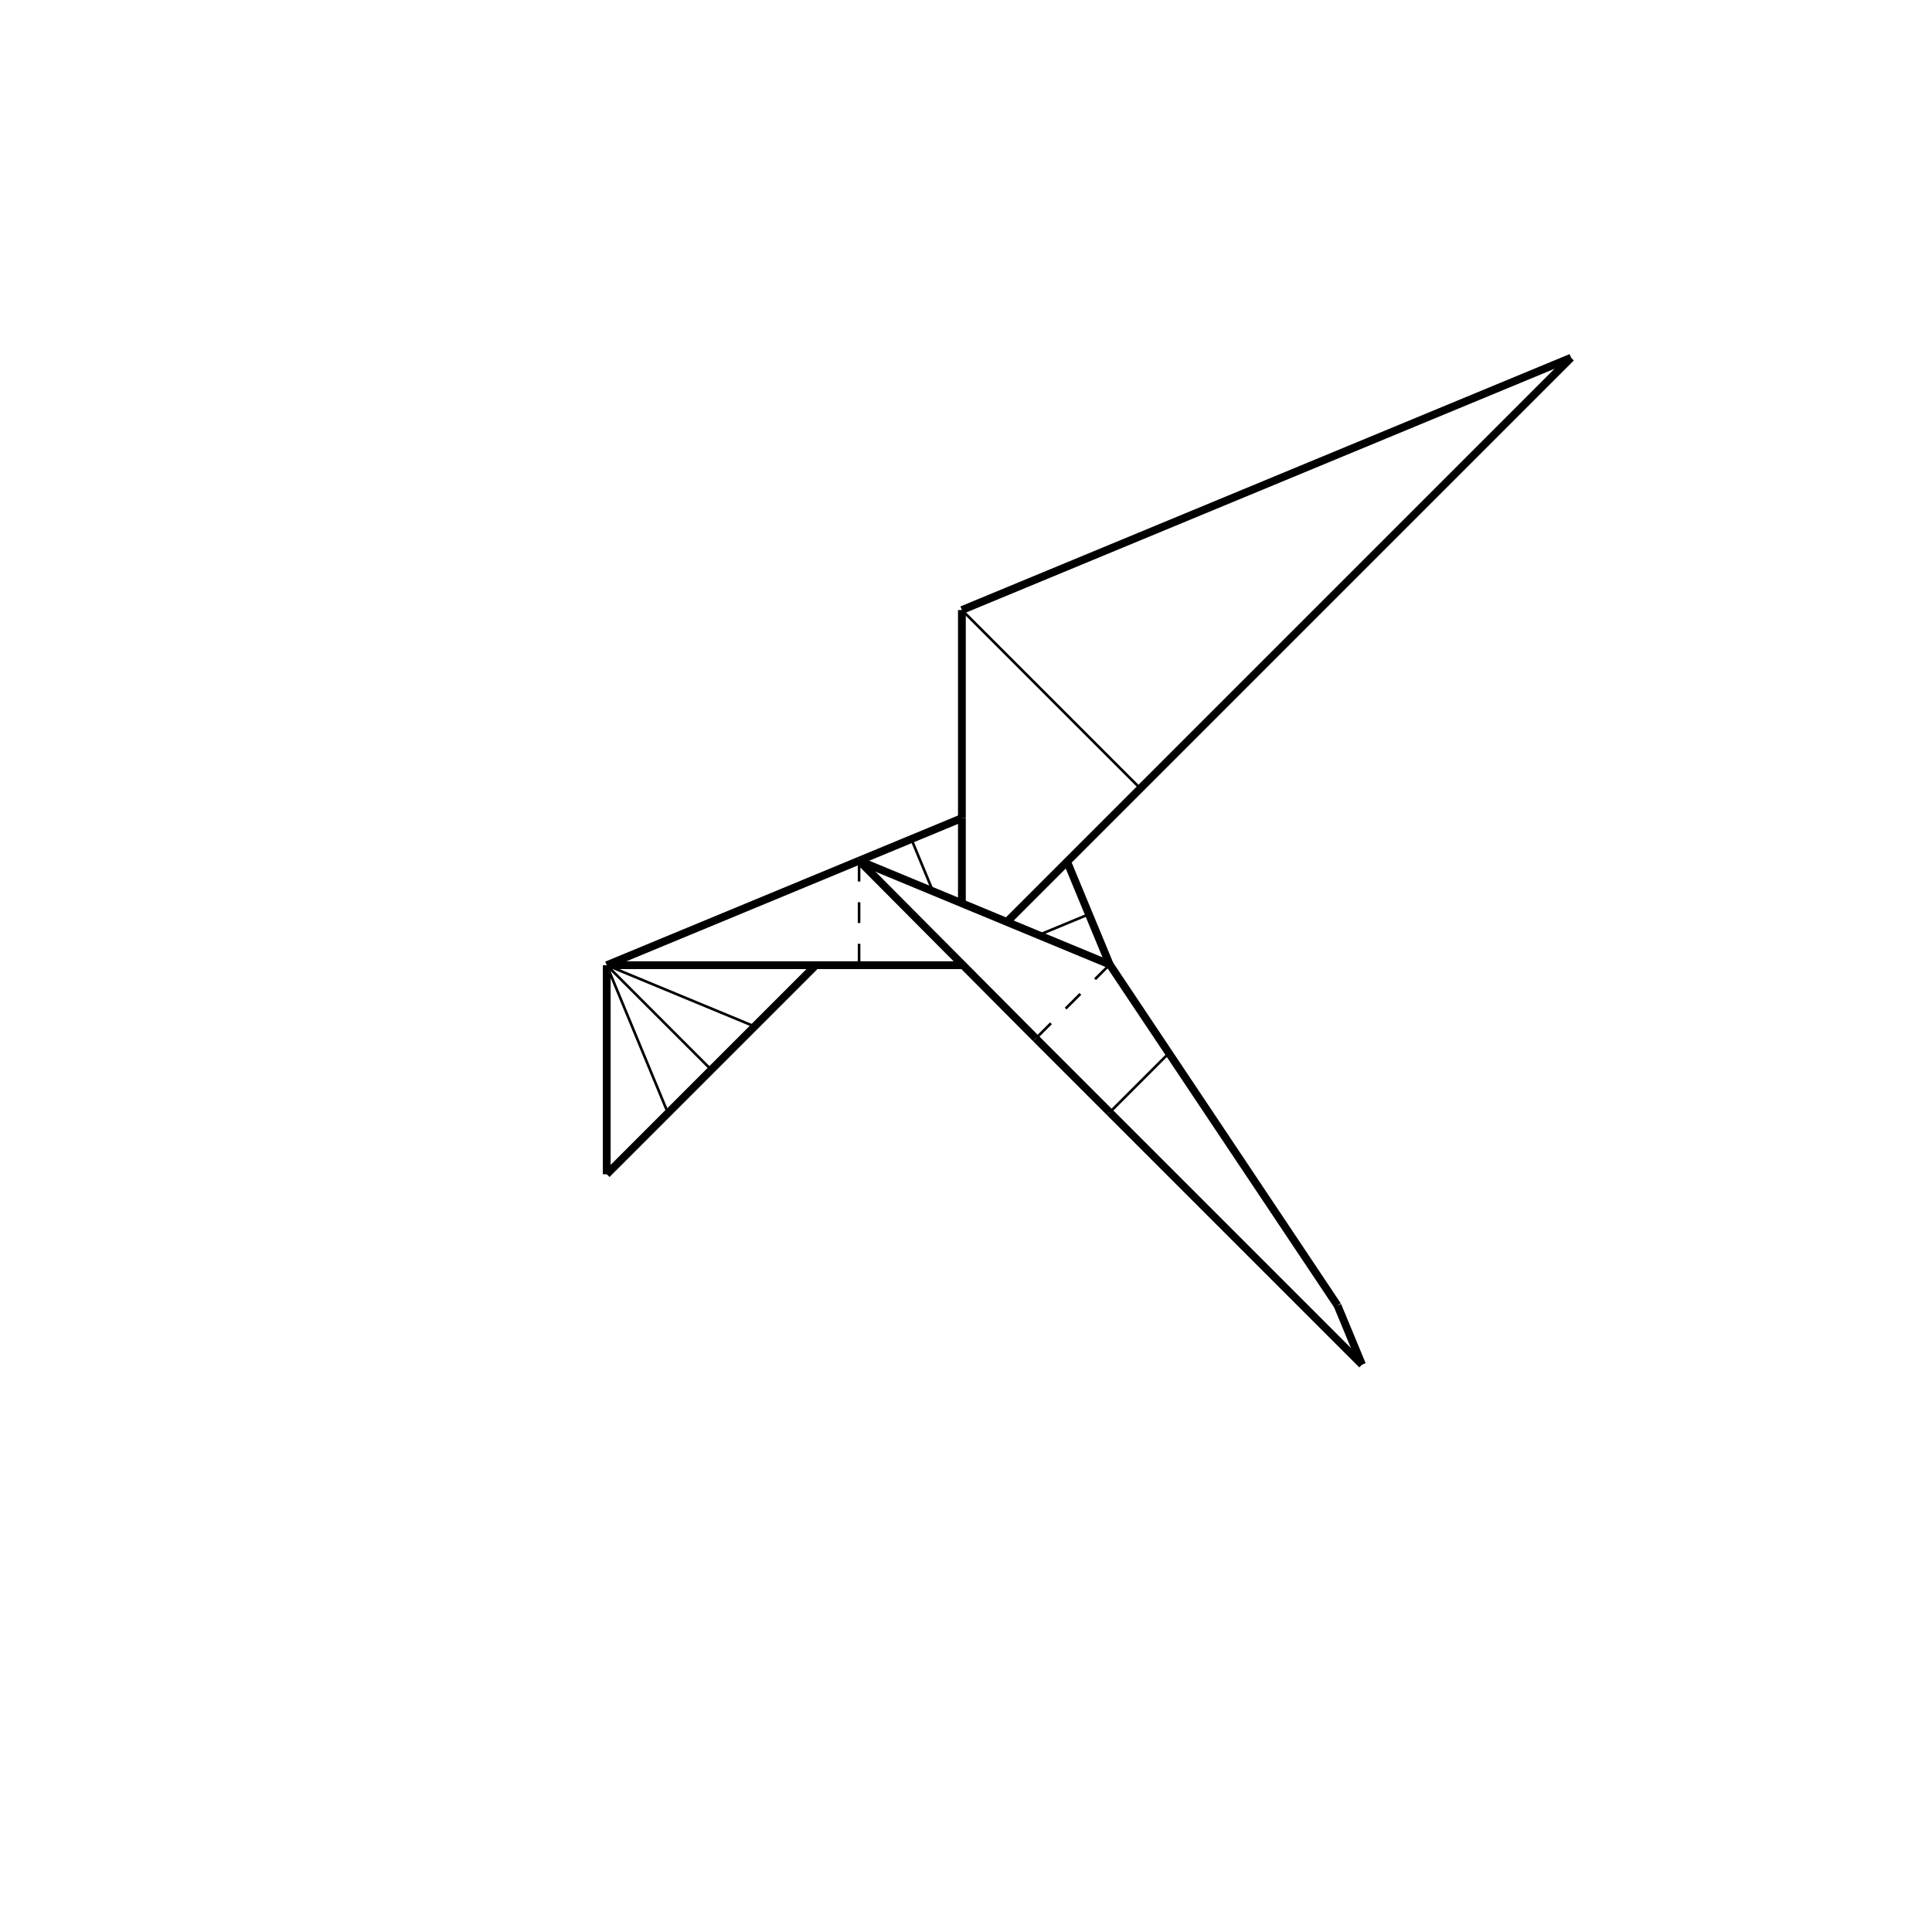
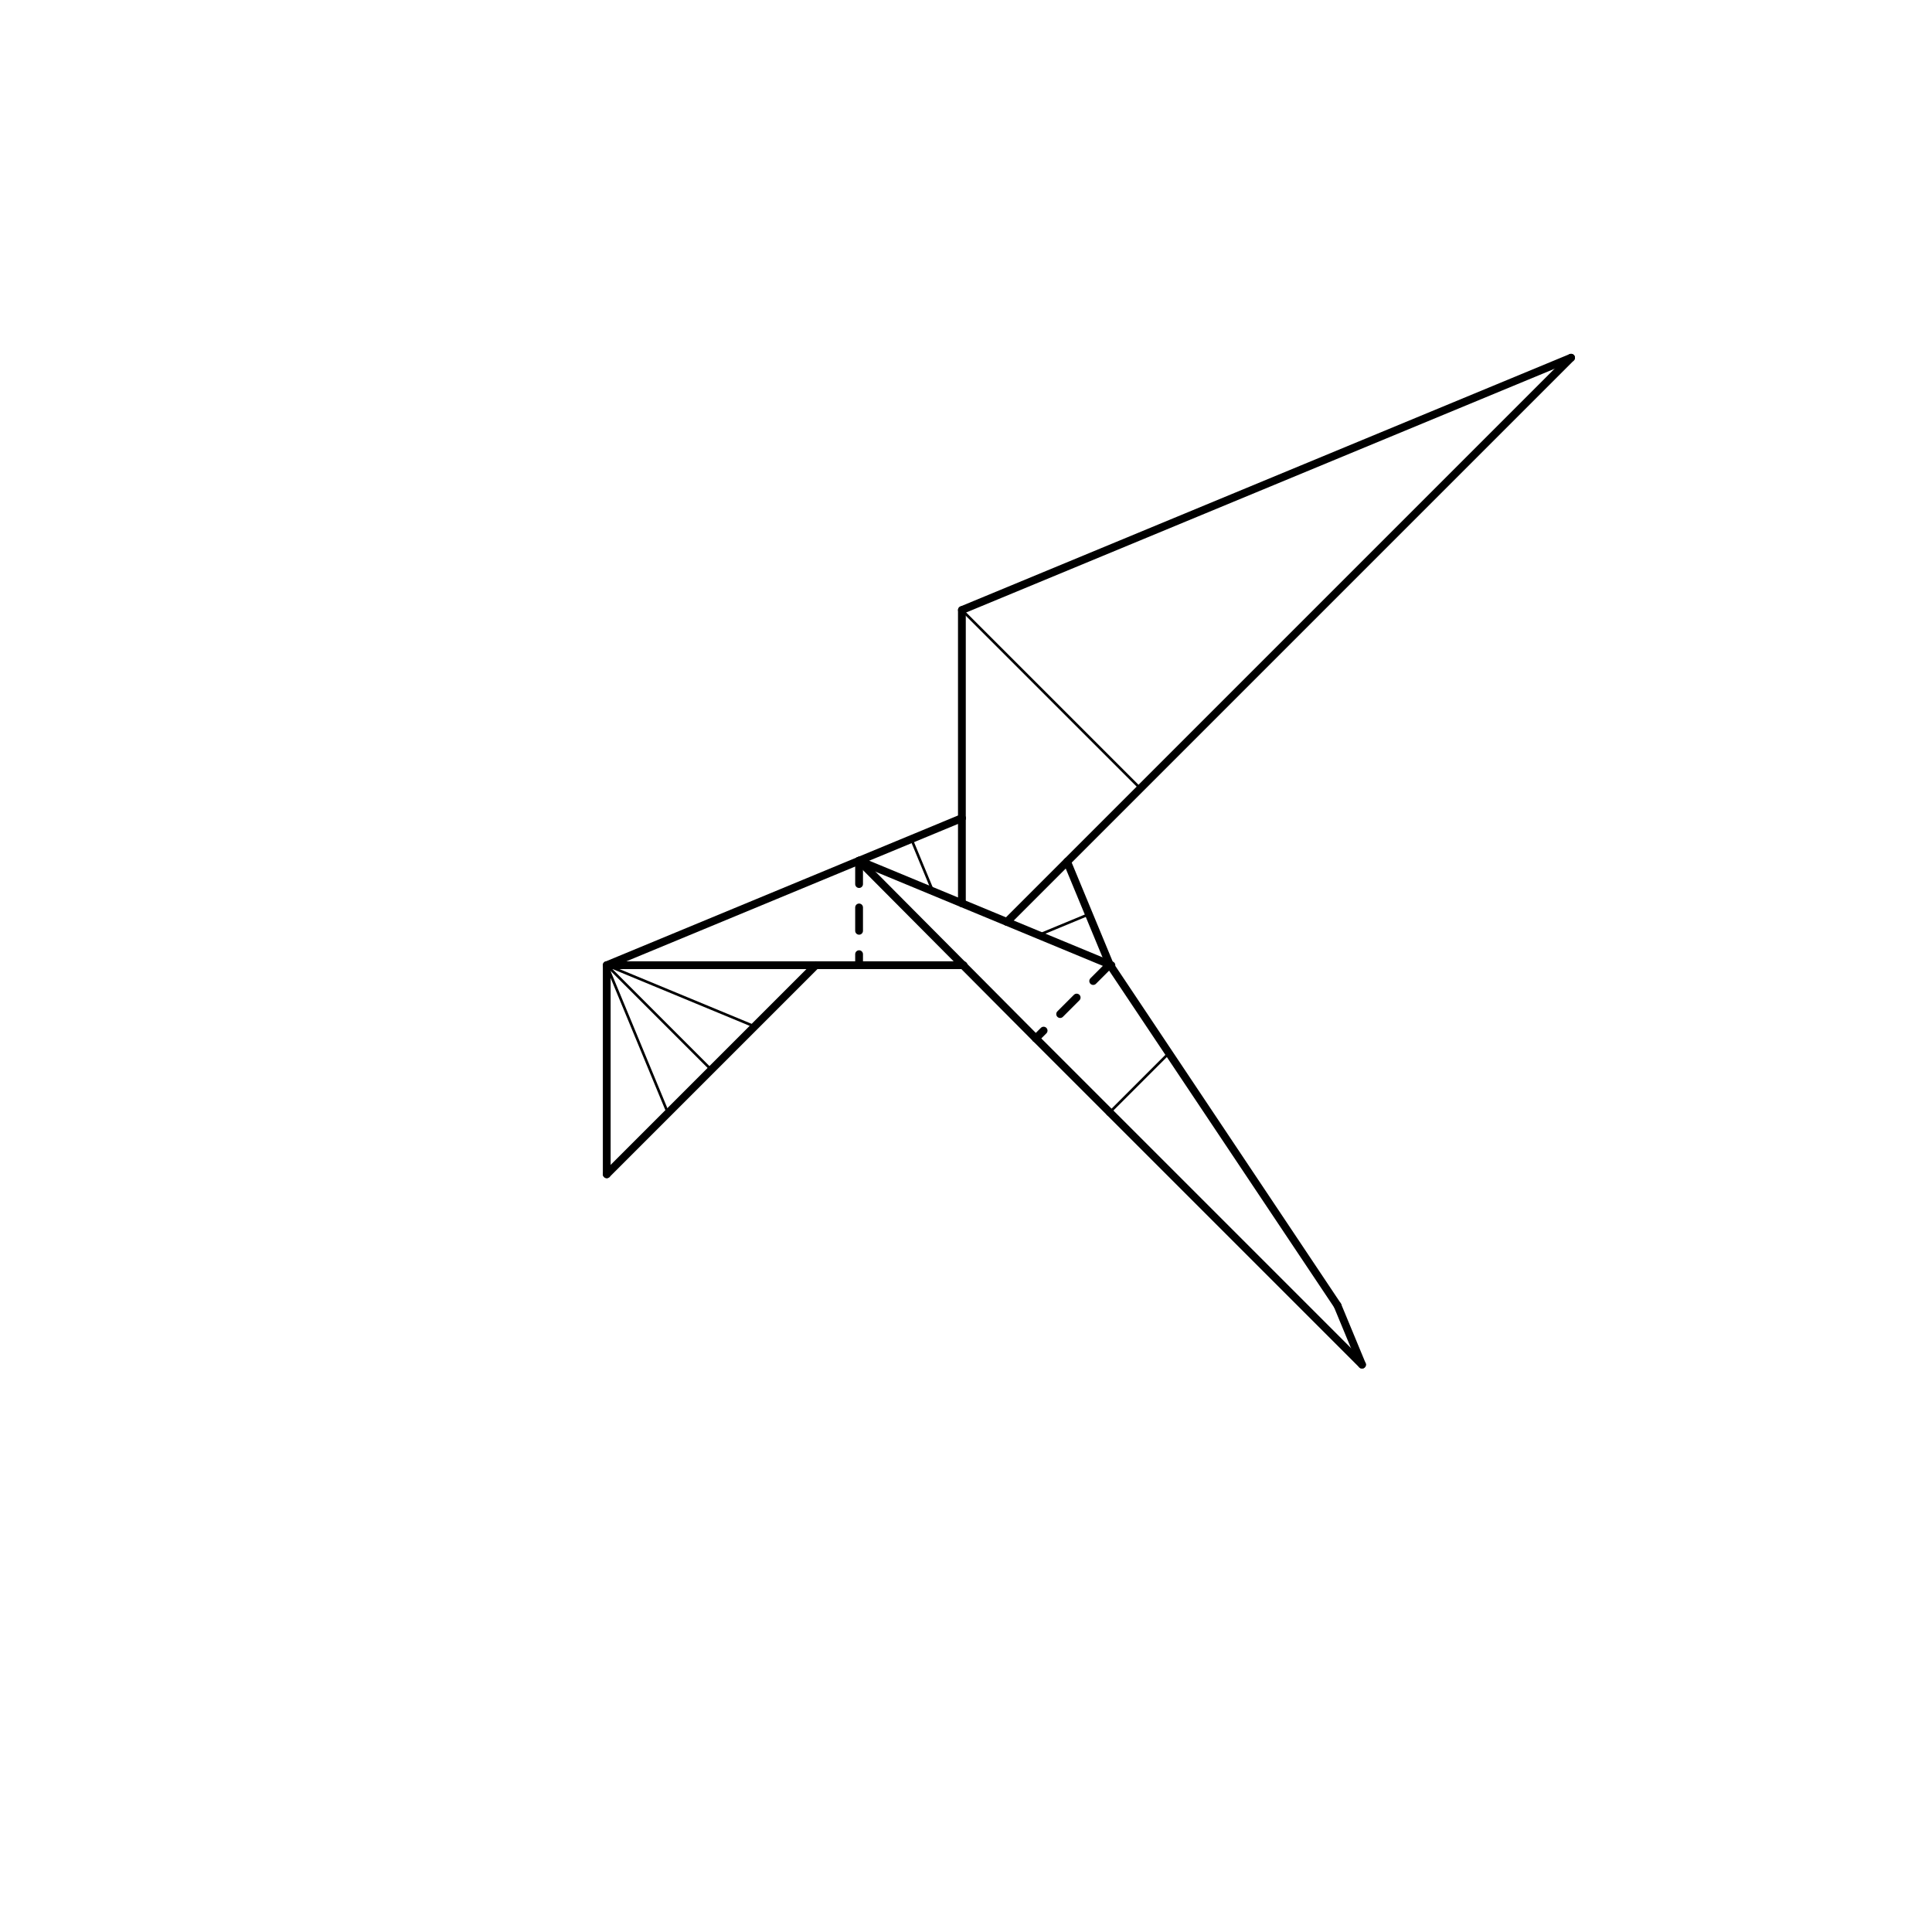
<svg xmlns="http://www.w3.org/2000/svg" width="210mm" height="210mm" viewBox="0 0 744.094 744.094" id="svg13995" version="1.1">
  <defs id="defs13997">
    <marker orient="auto" refY="0" refX="0" id="Arrow1Lend-3-0" style="overflow:visible">
      <path id="path5073-3-2" d="M 0,0 5,-5 -12.5,0 5,5 0,0 Z" style="fill:#6f98f2;fill-opacity:0.678;fill-rule:evenodd;stroke:#6f98f2;stroke-width:1pt;stroke-opacity:0.678" transform="matrix(-0.8,0,0,-0.8,-10,0)" />
    </marker>
    <marker orient="auto" refY="0" refX="0" id="Arrow1Lend-5-6-3" style="overflow:visible">
      <path id="path5073-56-5-7" d="M 0,0 5,-5 -12.5,0 5,5 0,0 Z" style="fill:#6f98f2;fill-opacity:0.678;fill-rule:evenodd;stroke:#6f98f2;stroke-width:1pt;stroke-opacity:0.678" transform="matrix(-0.8,0,0,-0.8,-10,0)" />
    </marker>
    <marker orient="auto" refY="0" refX="0" id="StopL-8-3" style="overflow:visible">
      <path id="path5239-3-4" d="M 0,5.65 0,-5.65" style="fill:none;fill-opacity:0.75;fill-rule:evenodd;stroke:#6f98f2;stroke-width:1pt;stroke-opacity:0.678" transform="scale(0.8,0.8)" />
    </marker>
    <marker style="overflow:visible" id="marker18043-4-0" refX="0" refY="0" orient="auto">
      <path transform="matrix(-0.8,0,0,-0.8,-10,0)" style="fill:#6f98f2;fill-opacity:0.678;fill-rule:evenodd;stroke:#6f98f2;stroke-width:1pt;stroke-opacity:0.678" d="M 0,0 5,-5 -12.5,0 5,5 0,0 Z" id="path18045-7-2" />
    </marker>
    <marker style="overflow:visible" id="marker23537-9" refX="0" refY="0" orient="auto">
      <path transform="matrix(-0.8,0,0,-0.8,-10,0)" style="fill:#6f98f2;fill-opacity:0.678;fill-rule:evenodd;stroke:#6f98f2;stroke-width:1pt;stroke-opacity:0.678" d="M 0,0 5,-5 -12.5,0 5,5 0,0 Z" id="path23539-2" />
    </marker>
    <marker style="overflow:visible" id="marker19076-7-7" refX="0" refY="0" orient="auto">
      <path transform="matrix(-0.8,0,0,-0.8,-10,0)" style="fill:#6f98f2;fill-opacity:0.678;fill-rule:evenodd;stroke:#6f98f2;stroke-width:1pt;stroke-opacity:0.678" d="M 0,0 5,-5 -12.5,0 5,5 0,0 Z" id="path19078-4-6" />
    </marker>
    <marker style="overflow:visible" id="marker19076-73" refX="0" refY="0" orient="auto">
      <path transform="matrix(-0.8,0,0,-0.8,-10,0)" style="fill:#6f98f2;fill-opacity:0.678;fill-rule:evenodd;stroke:#6f98f2;stroke-width:1pt;stroke-opacity:0.678" d="M 0,0 5,-5 -12.5,0 5,5 0,0 Z" id="path19078-7" />
    </marker>
    <marker style="overflow:visible" id="marker23537-9-5" refX="0" refY="0" orient="auto">
      <path transform="matrix(-0.8,0,0,-0.8,-10,0)" style="fill:#6f98f2;fill-opacity:0.678;fill-rule:evenodd;stroke:#6f98f2;stroke-width:1pt;stroke-opacity:0.678" d="M 0,0 5,-5 -12.5,0 5,5 0,0 Z" id="path23539-2-0" />
    </marker>
    <marker style="overflow:visible" id="marker19076-7-7-7" refX="0" refY="0" orient="auto">
      <path transform="matrix(-0.8,0,0,-0.8,-10,0)" style="fill:#6f98f2;fill-opacity:0.678;fill-rule:evenodd;stroke:#6f98f2;stroke-width:1pt;stroke-opacity:0.678" d="M 0,0 5,-5 -12.5,0 5,5 0,0 Z" id="path19078-4-6-2" />
    </marker>
    <marker style="overflow:visible" id="marker19076-73-4" refX="0" refY="0" orient="auto">
      <path transform="matrix(-0.8,0,0,-0.8,-10,0)" style="fill:#6f98f2;fill-opacity:0.678;fill-rule:evenodd;stroke:#6f98f2;stroke-width:1pt;stroke-opacity:0.678" d="M 0,0 5,-5 -12.5,0 5,5 0,0 Z" id="path19078-7-1" />
    </marker>
    <marker style="overflow:visible" id="marker23537-9-4" refX="0" refY="0" orient="auto">
      <path transform="matrix(-0.8,0,0,-0.8,-10,0)" style="fill:#6f98f2;fill-opacity:0.678;fill-rule:evenodd;stroke:#6f98f2;stroke-width:1pt;stroke-opacity:0.678" d="M 0,0 5,-5 -12.5,0 5,5 0,0 Z" id="path23539-2-2" />
    </marker>
    <marker style="overflow:visible" id="marker19076-7-7-3" refX="0" refY="0" orient="auto">
      <path transform="matrix(-0.8,0,0,-0.8,-10,0)" style="fill:#6f98f2;fill-opacity:0.678;fill-rule:evenodd;stroke:#6f98f2;stroke-width:1pt;stroke-opacity:0.678" d="M 0,0 5,-5 -12.5,0 5,5 0,0 Z" id="path19078-4-6-6" />
    </marker>
    <marker style="overflow:visible" id="marker19076-73-3" refX="0" refY="0" orient="auto">
      <path transform="matrix(-0.8,0,0,-0.8,-10,0)" style="fill:#6f98f2;fill-opacity:0.678;fill-rule:evenodd;stroke:#6f98f2;stroke-width:1pt;stroke-opacity:0.678" d="M 0,0 5,-5 -12.5,0 5,5 0,0 Z" id="path19078-7-2" />
    </marker>
    <marker orient="auto" refY="0" refX="0" id="marker5742-4-50" style="overflow:visible">
      <path id="path5487-9-36" d="M 0,0 5,-5 -12.5,0 5,5 0,0 Z" style="fill:#6f98f2;fill-opacity:0.604;fill-rule:evenodd;stroke:#6f98f2;stroke-width:1pt;stroke-opacity:0.604" transform="matrix(-0.8,0,0,-0.8,-10,0)" />
    </marker>
    <marker orient="auto" refY="0" refX="0" id="marker5742-4-5" style="overflow:visible">
      <path id="path5487-9-3" d="M 0,0 5,-5 -12.5,0 5,5 0,0 Z" style="fill:#6f98f2;fill-opacity:0.604;fill-rule:evenodd;stroke:#6f98f2;stroke-width:1pt;stroke-opacity:0.604" transform="matrix(-0.8,0,0,-0.8,-10,0)" />
    </marker>
    <marker orient="auto" refY="0" refX="0" id="marker5742-4" style="overflow:visible">
      <path id="path5487-9" d="M 0,0 5,-5 -12.5,0 5,5 0,0 Z" style="fill:#6f98f2;fill-opacity:0.604;fill-rule:evenodd;stroke:#6f98f2;stroke-width:1pt;stroke-opacity:0.604" transform="matrix(-0.8,0,0,-0.8,-10,0)" />
    </marker>
    <marker style="overflow:visible" id="marker18043-4-0-8-8-4" refX="0" refY="0" orient="auto">
      <path transform="matrix(-0.8,0,0,-0.8,-10,0)" style="fill:#6f98f2;fill-opacity:0.678;fill-rule:evenodd;stroke:#6f98f2;stroke-width:1pt;stroke-opacity:0.678" d="M 0,0 5,-5 -12.5,0 5,5 0,0 Z" id="path18045-7-2-6-6-5" />
    </marker>
    <marker orient="auto" refY="0" refX="0" id="StopL-8-3-4" style="overflow:visible">
      <path id="path5239-3-4-1" d="M 0,5.65 0,-5.65" style="fill:none;fill-opacity:0.75;fill-rule:evenodd;stroke:#6f98f2;stroke-width:1pt;stroke-opacity:0.678" transform="scale(0.8,0.8)" />
    </marker>
    <marker style="overflow:visible" id="marker18043-4-0-8" refX="0" refY="0" orient="auto">
      <path transform="matrix(-0.8,0,0,-0.8,-10,0)" style="fill:#6f98f2;fill-opacity:0.678;fill-rule:evenodd;stroke:#6f98f2;stroke-width:1pt;stroke-opacity:0.678" d="M 0,0 5,-5 -12.5,0 5,5 0,0 Z" id="path18045-7-2-6" />
    </marker>
    <marker orient="auto" refY="0" refX="0" id="Arrow1Lend-5-2-6" style="overflow:visible">
      <path id="path5073-56-7-9" d="M 0,0 5,-5 -12.5,0 5,5 0,0 Z" style="fill:#6f98f2;fill-opacity:0.678;fill-rule:evenodd;stroke:#6f98f2;stroke-width:1pt;stroke-opacity:0.678" transform="matrix(-0.8,0,0,-0.8,-10,0)" />
    </marker>
    <marker orient="auto" refY="0" refX="0" id="Arrow1Lend-5-2-4" style="overflow:visible">
      <path id="path5073-56-7-4" d="M 0,0 5,-5 -12.5,0 5,5 0,0 Z" style="fill:#6f98f2;fill-opacity:0.678;fill-rule:evenodd;stroke:#6f98f2;stroke-width:1pt;stroke-opacity:0.678" transform="matrix(-0.8,0,0,-0.8,-10,0)" />
    </marker>
    <marker orient="auto" refY="0" refX="0" id="Arrow1Lend-5-2-5" style="overflow:visible">
      <path id="path5073-56-7-7" d="M 0,0 5,-5 -12.5,0 5,5 0,0 Z" style="fill:#6f98f2;fill-opacity:0.678;fill-rule:evenodd;stroke:#6f98f2;stroke-width:1pt;stroke-opacity:0.678" transform="matrix(-0.8,0,0,-0.8,-10,0)" />
    </marker>
    <marker orient="auto" refY="0" refX="0" id="StopL-3-4" style="overflow:visible">
      <path id="path5239-0-0" d="M 0,5.65 0,-5.65" style="fill:none;fill-opacity:0.75;fill-rule:evenodd;stroke:#6f98f2;stroke-width:1pt;stroke-opacity:0.678" transform="scale(0.8,0.8)" />
    </marker>
    <marker style="overflow:visible" id="marker18043-9-7" refX="0" refY="0" orient="auto">
      <path transform="matrix(-0.8,0,0,-0.8,-10,0)" style="fill:#6f98f2;fill-opacity:0.678;fill-rule:evenodd;stroke:#6f98f2;stroke-width:1pt;stroke-opacity:0.678" d="M 0,0 5,-5 -12.5,0 5,5 0,0 Z" id="path18045-4-0" />
    </marker>
    <marker orient="auto" refY="0" refX="0" id="Arrow1Lend-5-2-53" style="overflow:visible">
      <path id="path5073-56-7-3" d="M 0,0 5,-5 -12.5,0 5,5 0,0 Z" style="fill:#6f98f2;fill-opacity:0.678;fill-rule:evenodd;stroke:#6f98f2;stroke-width:1pt;stroke-opacity:0.678" transform="matrix(-0.8,0,0,-0.8,-10,0)" />
    </marker>
    <marker orient="auto" refY="0" refX="0" id="StopL-3-4-7-0-6" style="overflow:visible">
      <path id="path5239-0-0-5-7-2" d="M 0,5.65 0,-5.65" style="fill:none;fill-opacity:0.75;fill-rule:evenodd;stroke:#6f98f2;stroke-width:1pt;stroke-opacity:0.678" transform="scale(0.8,0.8)" />
    </marker>
    <marker style="overflow:visible" id="marker18043-9-7-2-1-7" refX="0" refY="0" orient="auto">
      <path transform="matrix(-0.8,0,0,-0.8,-10,0)" style="fill:#6f98f2;fill-opacity:0.678;fill-rule:evenodd;stroke:#6f98f2;stroke-width:1pt;stroke-opacity:0.678" d="M 0,0 5,-5 -12.5,0 5,5 0,0 Z" id="path18045-4-0-2-1-3" />
    </marker>
    <marker orient="auto" refY="0" refX="0" id="StopL-3-4-7-0" style="overflow:visible">
      <path id="path5239-0-0-5-7" d="M 0,5.65 0,-5.65" style="fill:none;fill-opacity:0.75;fill-rule:evenodd;stroke:#6f98f2;stroke-width:1pt;stroke-opacity:0.678" transform="scale(0.8,0.8)" />
    </marker>
    <marker style="overflow:visible" id="marker18043-9-7-2-1" refX="0" refY="0" orient="auto">
      <path transform="matrix(-0.8,0,0,-0.8,-10,0)" style="fill:#6f98f2;fill-opacity:0.678;fill-rule:evenodd;stroke:#6f98f2;stroke-width:1pt;stroke-opacity:0.678" d="M 0,0 5,-5 -12.5,0 5,5 0,0 Z" id="path18045-4-0-2-1" />
    </marker>
    <marker orient="auto" refY="0" refX="0" id="StopL-3-4-7" style="overflow:visible">
      <path id="path5239-0-0-5" d="M 0,5.65 0,-5.65" style="fill:none;fill-opacity:0.75;fill-rule:evenodd;stroke:#6f98f2;stroke-width:1pt;stroke-opacity:0.678" transform="scale(0.8,0.8)" />
    </marker>
    <marker style="overflow:visible" id="marker18043-9-7-2" refX="0" refY="0" orient="auto">
      <path transform="matrix(-0.8,0,0,-0.8,-10,0)" style="fill:#6f98f2;fill-opacity:0.678;fill-rule:evenodd;stroke:#6f98f2;stroke-width:1pt;stroke-opacity:0.678" d="M 0,0 5,-5 -12.5,0 5,5 0,0 Z" id="path18045-4-0-2" />
    </marker>
    <marker style="overflow:visible" id="marker18043-4-0-8-8-4-2-0-2" refX="0" refY="0" orient="auto">
      <path transform="matrix(-0.8,0,0,-0.8,-10,0)" style="fill:#6f98f2;fill-opacity:0.678;fill-rule:evenodd;stroke:#6f98f2;stroke-width:1pt;stroke-opacity:0.678" d="M 0,0 5,-5 -12.5,0 5,5 0,0 Z" id="path18045-7-2-6-6-5-4-7-0" />
    </marker>
    <marker orient="auto" refY="0" refX="0" id="StopL-3-4-7-0-6-8-5" style="overflow:visible">
      <path id="path5239-0-0-5-7-2-6-1" d="M 0,5.65 0,-5.65" style="fill:none;fill-opacity:0.75;fill-rule:evenodd;stroke:#6f98f2;stroke-width:1pt;stroke-opacity:0.678" transform="scale(0.8,0.8)" />
    </marker>
    <marker style="overflow:visible" id="marker18043-9-7-2-1-7-4-5" refX="0" refY="0" orient="auto">
      <path transform="matrix(-0.8,0,0,-0.8,-10,0)" style="fill:#6f98f2;fill-opacity:0.678;fill-rule:evenodd;stroke:#6f98f2;stroke-width:1pt;stroke-opacity:0.678" d="M 0,0 5,-5 -12.5,0 5,5 0,0 Z" id="path18045-4-0-2-1-3-8-4" />
    </marker>
    <marker orient="auto" refY="0" refX="0" id="marker8597-0" style="overflow:visible">
      <path id="path8599-6" d="M 0,0 5,-5 -12.5,0 5,5 0,0 Z" style="fill:#6e98f3;fill-opacity:0.868;fill-rule:evenodd;stroke:#6e98f3;stroke-width:1pt;stroke-opacity:0.868" transform="matrix(-0.8,0,0,-0.8,-10,0)" />
    </marker>
    <marker orient="auto" refY="0" refX="0" id="StopL-3-4-7-0-6-4-4-15" style="overflow:visible">
      <path id="path5239-0-0-5-7-2-0-0-6" d="M 0,5.65 0,-5.65" style="fill:none;fill-opacity:0.75;fill-rule:evenodd;stroke:#6f98f2;stroke-width:1pt;stroke-opacity:0.678" transform="scale(0.8,0.8)" />
    </marker>
    <marker style="overflow:visible" id="marker18043-9-7-2-1-7-1-1-4" refX="0" refY="0" orient="auto">
      <path transform="matrix(-0.8,0,0,-0.8,-10,0)" style="fill:#6f98f2;fill-opacity:0.678;fill-rule:evenodd;stroke:#6f98f2;stroke-width:1pt;stroke-opacity:0.678" d="M 0,0 5,-5 -12.5,0 5,5 0,0 Z" id="path18045-4-0-2-1-3-6-3-50" />
    </marker>
    <marker orient="auto" refY="0" refX="0" id="marker7097" style="overflow:visible">
      <path id="path6841" d="M 0,0 5,-5 -12.5,0 5,5 0,0 Z" style="fill:#000000;fill-opacity:0;fill-rule:evenodd;stroke:#6f98f2;stroke-width:1pt;stroke-opacity:0.749" transform="matrix(-0.8,0,0,-0.8,-10,0)" />
    </marker>
    <marker orient="auto" refY="0" refX="0" id="marker7102-9-0" style="overflow:visible">
      <path id="path7104-4-6" d="M 0,0 5,-5 -12.5,0 5,5 0,0 Z" style="fill:#6388d8;fill-opacity:0.76;fill-rule:evenodd;stroke:#6388d8;stroke-width:1pt;stroke-opacity:0.76" transform="matrix(-0.8,0,0,-0.8,-10,0)" />
    </marker>
    <marker orient="auto" refY="0" refX="0" id="marker7097-0" style="overflow:visible">
      <path id="path6841-8" d="M 0,0 5,-5 -12.5,0 5,5 0,0 Z" style="fill:#000000;fill-opacity:0;fill-rule:evenodd;stroke:#6f98f2;stroke-width:1pt;stroke-opacity:0.749" transform="matrix(-0.8,0,0,-0.8,-10,0)" />
    </marker>
    <marker orient="auto" refY="0" refX="0" id="StopL-3-4-7-0-6-4-4-4" style="overflow:visible">
      <path id="path5239-0-0-5-7-2-0-0-81" d="M 0,5.65 0,-5.65" style="fill:none;fill-opacity:0.75;fill-rule:evenodd;stroke:#6f98f2;stroke-width:1pt;stroke-opacity:0.678" transform="scale(0.8,0.8)" />
    </marker>
    <marker style="overflow:visible" id="marker18043-9-7-2-1-7-1-1-53" refX="0" refY="0" orient="auto">
      <path transform="matrix(-0.8,0,0,-0.8,-10,0)" style="fill:#6f98f2;fill-opacity:0.678;fill-rule:evenodd;stroke:#6f98f2;stroke-width:1pt;stroke-opacity:0.678" d="M 0,0 5,-5 -12.5,0 5,5 0,0 Z" id="path18045-4-0-2-1-3-6-3-7" />
    </marker>
    <marker orient="auto" refY="0" refX="0" id="marker7102-9-0-8" style="overflow:visible">
      <path id="path7104-4-6-4" d="M 0,0 5,-5 -12.5,0 5,5 0,0 Z" style="fill:#6388d8;fill-opacity:0.76;fill-rule:evenodd;stroke:#6388d8;stroke-width:1pt;stroke-opacity:0.76" transform="matrix(-0.8,0,0,-0.8,-10,0)" />
    </marker>
    <marker orient="auto" refY="0" refX="0" id="marker7102-9-0-38" style="overflow:visible">
      <path id="path7104-4-6-3" d="M 0,0 5,-5 -12.5,0 5,5 0,0 Z" style="fill:#6388d8;fill-opacity:0.76;fill-rule:evenodd;stroke:#6388d8;stroke-width:1pt;stroke-opacity:0.76" transform="matrix(-0.8,0,0,-0.8,-10,0)" />
    </marker>
    <marker orient="auto" refY="0" refX="0" id="marker7102-9-0-3" style="overflow:visible">
      <path id="path7104-4-6-92" d="M 0,0 5,-5 -12.5,0 5,5 0,0 Z" style="fill:#6388d8;fill-opacity:0.76;fill-rule:evenodd;stroke:#6388d8;stroke-width:1pt;stroke-opacity:0.76" transform="matrix(-0.8,0,0,-0.8,-10,0)" />
    </marker>
    <marker orient="auto" refY="0" refX="0" id="StopL-3-4-7-0-6-4-4-4-4-8-8" style="overflow:visible">
      <path id="path5239-0-0-5-7-2-0-0-81-84-4-6" d="M 0,5.65 0,-5.65" style="fill:none;fill-opacity:0.75;fill-rule:evenodd;stroke:#6f98f2;stroke-width:1pt;stroke-opacity:0.678" transform="scale(0.8,0.8)" />
    </marker>
    <marker style="overflow:visible" id="marker18043-9-7-2-1-7-1-1-53-0-4-6" refX="0" refY="0" orient="auto">
      <path transform="matrix(-0.8,0,0,-0.8,-10,0)" style="fill:#6f98f2;fill-opacity:0.678;fill-rule:evenodd;stroke:#6f98f2;stroke-width:1pt;stroke-opacity:0.678" d="M 0,0 5,-5 -12.5,0 5,5 0,0 Z" id="path18045-4-0-2-1-3-6-3-7-7-8-6" />
    </marker>
    <marker orient="auto" refY="0" refX="0" id="Arrow2Lstart-6-4-4-4" style="overflow:visible">
      <path id="path5088-0-9-0-0" style="fill:#6f98f2;fill-opacity:0.678;fill-rule:evenodd;stroke:#6f98f2;stroke-width:0.625;stroke-linejoin:round;stroke-opacity:0.678" d="M 8.719,4.034 -2.207,0.016 8.719,-4.002 c -1.745,2.372 -1.735,5.617 -6e-7,8.035 z" transform="matrix(1.1,0,0,1.1,1.1,0)" />
    </marker>
  </defs>
  <g id="layer1" transform="translate(0,-308.2677)">
-     <path style="display:inline;fill:none;fill-rule:evenodd;stroke:#000000;stroke-width:3;stroke-linecap:butt;stroke-linejoin:miter;stroke-miterlimit:4;stroke-dasharray:none;stroke-opacity:1" d="m 370.477,543.216 234.61,-97.178" id="path8732-6-4-0-6-2-7-1-4-4-8-6" />
-     <path style="display:inline;fill:none;fill-rule:evenodd;stroke:#000000;stroke-width:3;stroke-linecap:butt;stroke-linejoin:miter;stroke-miterlimit:4;stroke-dasharray:none;stroke-opacity:1" d="M 605.087,446.038 387.787,663.338" id="path6122-1-2-7-0-6-1-2-0-4-7" />
-     <path style="display:inline;fill:none;fill-rule:evenodd;stroke:#000000;stroke-width:3;stroke-linecap:butt;stroke-linejoin:miter;stroke-miterlimit:4;stroke-dasharray:none;stroke-dashoffset:0;stroke-opacity:1" d="M 370.466,623.355 330.857,639.762" id="path6322-0-0-7" />
-     <path style="display:inline;fill:none;fill-rule:evenodd;stroke:#000000;stroke-width:1px;stroke-linecap:butt;stroke-linejoin:miter;stroke-opacity:1" d="m 370.469,543.209 68.723,68.723" id="path6279-9-5-1-7-7" />
-     <path style="display:inline;fill:none;fill-rule:evenodd;stroke:#000000;stroke-width:3;stroke-linecap:butt;stroke-linejoin:miter;stroke-miterlimit:4;stroke-dasharray:none;stroke-opacity:1" d="m 410.99,640.135 16.407,39.61" id="path6351-8-5-8-1" />
-     <path style="display:inline;fill:none;fill-rule:evenodd;stroke:#000000;stroke-width:3;stroke-linecap:butt;stroke-linejoin:miter;stroke-miterlimit:4;stroke-dasharray:none;stroke-dashoffset:0;stroke-opacity:1" d="m 370.466,656.163 0,-32.808" id="path6353-6-1-3-6" />
-     <path style="display:inline;fill:none;fill-rule:evenodd;stroke:#000000;stroke-width:3;stroke-linecap:butt;stroke-linejoin:miter;stroke-miterlimit:4;stroke-dasharray:none;stroke-dashoffset:0;stroke-opacity:1" d="M 524.576,833.849 427.401,736.674" id="path6370" />
-     <path style="fill:none;fill-rule:evenodd;stroke:#000000;stroke-width:1px;stroke-linecap:butt;stroke-linejoin:miter;stroke-opacity:1" d="m 450.201,713.874 -22.8,22.8" id="path14228" />
-     <path style="fill:none;fill-rule:evenodd;stroke:#000000;stroke-width:3;stroke-linecap:butt;stroke-linejoin:miter;stroke-miterlimit:4;stroke-dasharray:none;stroke-opacity:1" d="m 314.214,680.002 -80.52,80.52" id="path4270" />
-     <path style="fill:none;fill-rule:evenodd;stroke:#000000;stroke-width:3;stroke-linecap:butt;stroke-linejoin:miter;stroke-miterlimit:4;stroke-dasharray:none;stroke-opacity:1" d="m 233.683,680.017 0,80.51" id="path4272" />
-     <path style="fill:none;fill-rule:evenodd;stroke:#000000;stroke-width:3;stroke-linecap:butt;stroke-linejoin:miter;stroke-miterlimit:4;stroke-dasharray:none;stroke-opacity:1" d="m 330.868,639.761 -97.185,40.255" id="path4274" />
-     <path style="fill:none;fill-rule:evenodd;stroke:#000000;stroke-width:3;stroke-linecap:butt;stroke-linejoin:miter;stroke-miterlimit:4;stroke-dasharray:none;stroke-opacity:1" d="M 428.052,680.016 330.868,639.761" id="path4276" />
-     <path style="fill:none;fill-rule:evenodd;stroke:#000000;stroke-width:1;stroke-linecap:butt;stroke-linejoin:miter;stroke-miterlimit:4;stroke-dasharray:8,8;stroke-dashoffset:0;stroke-opacity:1" d="m 330.868,639.761 0,40.253" id="path4278" />
-     <path style="fill:none;fill-rule:evenodd;stroke:#000000;stroke-width:1;stroke-linecap:butt;stroke-linejoin:miter;stroke-miterlimit:4;stroke-dasharray:8,8;stroke-dashoffset:0;stroke-opacity:1" d="m 427.398,679.743 -28.464,28.464" id="path4280" />
-     <path style="fill:none;fill-rule:evenodd;stroke:#000000;stroke-width:1px;stroke-linecap:butt;stroke-linejoin:miter;stroke-opacity:1" d="m 233.683,680.017 40.258,40.258" id="path4282" />
-     <path style="fill:none;fill-rule:evenodd;stroke:#000000;stroke-width:1px;stroke-linecap:butt;stroke-linejoin:miter;stroke-opacity:1" d="m 233.683,680.017 23.583,56.933" id="path4284" />
-     <path style="fill:none;fill-rule:evenodd;stroke:#000000;stroke-width:3;stroke-linecap:butt;stroke-linejoin:miter;stroke-miterlimit:4;stroke-dasharray:none;stroke-opacity:1" d="m 515.132,811.05 9.443,22.797" id="path4288" />
-     <path style="fill:none;fill-rule:evenodd;stroke:#000000;stroke-width:3;stroke-linecap:butt;stroke-linejoin:miter;stroke-miterlimit:4;stroke-dasharray:none;stroke-dashoffset:0;stroke-opacity:1" d="M 427.401,736.674 398.934,708.208" id="path4294" />
-     <path style="fill:none;fill-rule:evenodd;stroke:#000000;stroke-width:1;stroke-linecap:butt;stroke-linejoin:miter;stroke-miterlimit:4;stroke-dasharray:none;stroke-dashoffset:0;stroke-opacity:1" d="m 400.013,668.402 19.363,-8.021" id="path4298" />
-     <path style="fill:none;fill-rule:evenodd;stroke:#000000;stroke-width:1;stroke-linecap:butt;stroke-linejoin:miter;stroke-miterlimit:4;stroke-dasharray:none;stroke-dashoffset:0;stroke-opacity:1" d="m 359.332,651.552 -8.337,-20.127" id="path4298-7" />
-     <path style="fill:none;fill-rule:evenodd;stroke:#000000;stroke-width:3;stroke-linecap:butt;stroke-linejoin:miter;stroke-miterlimit:4;stroke-dasharray:none;stroke-opacity:1" d="m 371.123,680.002 -137.404,10e-6" id="path6283" />
-     <path style="fill:none;fill-rule:evenodd;stroke:#000000;stroke-width:1px;stroke-linecap:butt;stroke-linejoin:miter;stroke-opacity:1" d="m 233.683,680.017 56.933,23.583" id="path6285" />
-     <path style="fill:none;fill-rule:evenodd;stroke:#000000;stroke-width:3;stroke-linecap:butt;stroke-linejoin:miter;stroke-opacity:1;stroke-miterlimit:4;stroke-dasharray:none;stroke-dashoffset:0" d="m 370.466,623.355 0,-80.128" id="path7426" />
-     <path style="fill:none;fill-rule:evenodd;stroke:#000000;stroke-width:3;stroke-linecap:butt;stroke-linejoin:miter;stroke-opacity:1;stroke-miterlimit:4;stroke-dasharray:none" d="M 398.934,708.208 330.868,639.761" id="path7482" />
-     <path style="fill:none;fill-rule:evenodd;stroke:#000000;stroke-width:3;stroke-linecap:butt;stroke-linejoin:miter;stroke-opacity:1;stroke-miterlimit:4;stroke-dasharray:none" d="m 427.397,679.745 87.736,131.306" id="path11379" />
+     <path style="display:inline;fill:none;fill-rule:evenodd;stroke:#000000;stroke-width:3;stroke-linecap:round;stroke-linejoin:miter;stroke-miterlimit:4;stroke-dasharray:none;stroke-opacity:1" d="m 370.477,543.216 234.61,-97.178" id="path8732-6-4-0-6-2-7-1-4-4-8-6" />
+     <path style="display:inline;fill:none;fill-rule:evenodd;stroke:#000000;stroke-width:3;stroke-linecap:round;stroke-linejoin:miter;stroke-miterlimit:4;stroke-dasharray:none;stroke-opacity:1" d="M 605.087,446.038 387.787,663.338" id="path6122-1-2-7-0-6-1-2-0-4-7" />
+     <path style="display:inline;fill:none;fill-rule:evenodd;stroke:#000000;stroke-width:3;stroke-linecap:round;stroke-linejoin:miter;stroke-miterlimit:4;stroke-dasharray:none;stroke-dashoffset:0;stroke-opacity:1" d="M 370.466,623.355 330.857,639.762" id="path6322-0-0-7" />
+     <path style="display:inline;fill:none;fill-rule:evenodd;stroke:#000000;stroke-width:1px;stroke-linecap:round;stroke-linejoin:miter;stroke-opacity:1" d="m 370.469,543.209 68.723,68.723" id="path6279-9-5-1-7-7" />
+     <path style="display:inline;fill:none;fill-rule:evenodd;stroke:#000000;stroke-width:3;stroke-linecap:round;stroke-linejoin:miter;stroke-miterlimit:4;stroke-dasharray:none;stroke-opacity:1" d="m 410.99,640.135 16.407,39.61" id="path6351-8-5-8-1" />
+     <path style="display:inline;fill:none;fill-rule:evenodd;stroke:#000000;stroke-width:3;stroke-linecap:round;stroke-linejoin:miter;stroke-miterlimit:4;stroke-dasharray:none;stroke-dashoffset:0;stroke-opacity:1" d="m 370.466,656.163 0,-32.808" id="path6353-6-1-3-6" />
+     <path style="display:inline;fill:none;fill-rule:evenodd;stroke:#000000;stroke-width:3;stroke-linecap:round;stroke-linejoin:miter;stroke-miterlimit:4;stroke-dasharray:none;stroke-dashoffset:0;stroke-opacity:1" d="M 524.576,833.849 427.401,736.674" id="path6370" />
+     <path style="fill:none;fill-rule:evenodd;stroke:#000000;stroke-width:1px;stroke-linecap:round;stroke-linejoin:miter;stroke-opacity:1" d="m 450.201,713.874 -22.8,22.8" id="path14228" />
+     <path style="fill:none;fill-rule:evenodd;stroke:#000000;stroke-width:3;stroke-linecap:round;stroke-linejoin:miter;stroke-miterlimit:4;stroke-dasharray:none;stroke-opacity:1" d="m 314.214,680.002 -80.52,80.52" id="path4270" />
+     <path style="fill:none;fill-rule:evenodd;stroke:#000000;stroke-width:3;stroke-linecap:round;stroke-linejoin:miter;stroke-miterlimit:4;stroke-dasharray:none;stroke-opacity:1" d="m 233.683,680.017 0,80.51" id="path4272" />
+     <path style="fill:none;fill-rule:evenodd;stroke:#000000;stroke-width:3;stroke-linecap:round;stroke-linejoin:miter;stroke-miterlimit:4;stroke-dasharray:none;stroke-opacity:1" d="m 330.868,639.761 -97.185,40.255" id="path4274" />
+     <path style="fill:none;fill-rule:evenodd;stroke:#000000;stroke-width:3;stroke-linecap:round;stroke-linejoin:miter;stroke-miterlimit:4;stroke-dasharray:none;stroke-opacity:1" d="M 428.052,680.016 330.868,639.761" id="path4276" />
+     <path style="fill:none;fill-rule:evenodd;stroke:#000000;stroke-width:3;stroke-linecap:round;stroke-linejoin:miter;stroke-miterlimit:4;stroke-dasharray:9, 9;stroke-dashoffset:0;stroke-opacity:1" d="m 330.868,639.761 0,40.253" id="path4278" />
+     <path style="fill:none;fill-rule:evenodd;stroke:#000000;stroke-width:3;stroke-linecap:round;stroke-linejoin:miter;stroke-miterlimit:4;stroke-dasharray:9, 9;stroke-dashoffset:0;stroke-opacity:1" d="m 427.398,679.743 -28.464,28.464" id="path4280" />
+     <path style="fill:none;fill-rule:evenodd;stroke:#000000;stroke-width:1px;stroke-linecap:round;stroke-linejoin:miter;stroke-opacity:1" d="m 233.683,680.017 40.258,40.258" id="path4282" />
+     <path style="fill:none;fill-rule:evenodd;stroke:#000000;stroke-width:1px;stroke-linecap:round;stroke-linejoin:miter;stroke-opacity:1" d="m 233.683,680.017 23.583,56.933" id="path4284" />
+     <path style="fill:none;fill-rule:evenodd;stroke:#000000;stroke-width:3;stroke-linecap:round;stroke-linejoin:miter;stroke-miterlimit:4;stroke-dasharray:none;stroke-opacity:1" d="m 515.132,811.05 9.443,22.797" id="path4288" />
+     <path style="fill:none;fill-rule:evenodd;stroke:#000000;stroke-width:3;stroke-linecap:round;stroke-linejoin:miter;stroke-miterlimit:4;stroke-dasharray:none;stroke-dashoffset:0;stroke-opacity:1" d="M 427.401,736.674 398.934,708.208" id="path4294" />
+     <path style="fill:none;fill-rule:evenodd;stroke:#000000;stroke-width:1;stroke-linecap:round;stroke-linejoin:miter;stroke-miterlimit:4;stroke-dasharray:none;stroke-dashoffset:0;stroke-opacity:1" d="m 400.013,668.402 19.363,-8.021" id="path4298" />
+     <path style="fill:none;fill-rule:evenodd;stroke:#000000;stroke-width:1;stroke-linecap:round;stroke-linejoin:miter;stroke-miterlimit:4;stroke-dasharray:none;stroke-dashoffset:0;stroke-opacity:1" d="m 359.332,651.552 -8.337,-20.127" id="path4298-7" />
+     <path style="fill:none;fill-rule:evenodd;stroke:#000000;stroke-width:3;stroke-linecap:round;stroke-linejoin:miter;stroke-miterlimit:4;stroke-dasharray:none;stroke-opacity:1" d="m 371.123,680.002 -137.404,10e-6" id="path6283" />
+     <path style="fill:none;fill-rule:evenodd;stroke:#000000;stroke-width:1px;stroke-linecap:round;stroke-linejoin:miter;stroke-opacity:1" d="m 233.683,680.017 56.933,23.583" id="path6285" />
+     <path style="fill:none;fill-rule:evenodd;stroke:#000000;stroke-width:3;stroke-linecap:round;stroke-linejoin:miter;stroke-opacity:1;stroke-miterlimit:4;stroke-dasharray:none;stroke-dashoffset:0" d="m 370.466,623.355 0,-80.128" id="path7426" />
+     <path style="fill:none;fill-rule:evenodd;stroke:#000000;stroke-width:3;stroke-linecap:round;stroke-linejoin:miter;stroke-opacity:1;stroke-miterlimit:4;stroke-dasharray:none" d="M 398.934,708.208 330.868,639.761" id="path7482" />
+     <path style="fill:none;fill-rule:evenodd;stroke:#000000;stroke-width:3;stroke-linecap:round;stroke-linejoin:miter;stroke-opacity:1;stroke-miterlimit:4;stroke-dasharray:none" d="m 427.397,679.745 87.736,131.306" id="path11379" />
  </g>
</svg>
